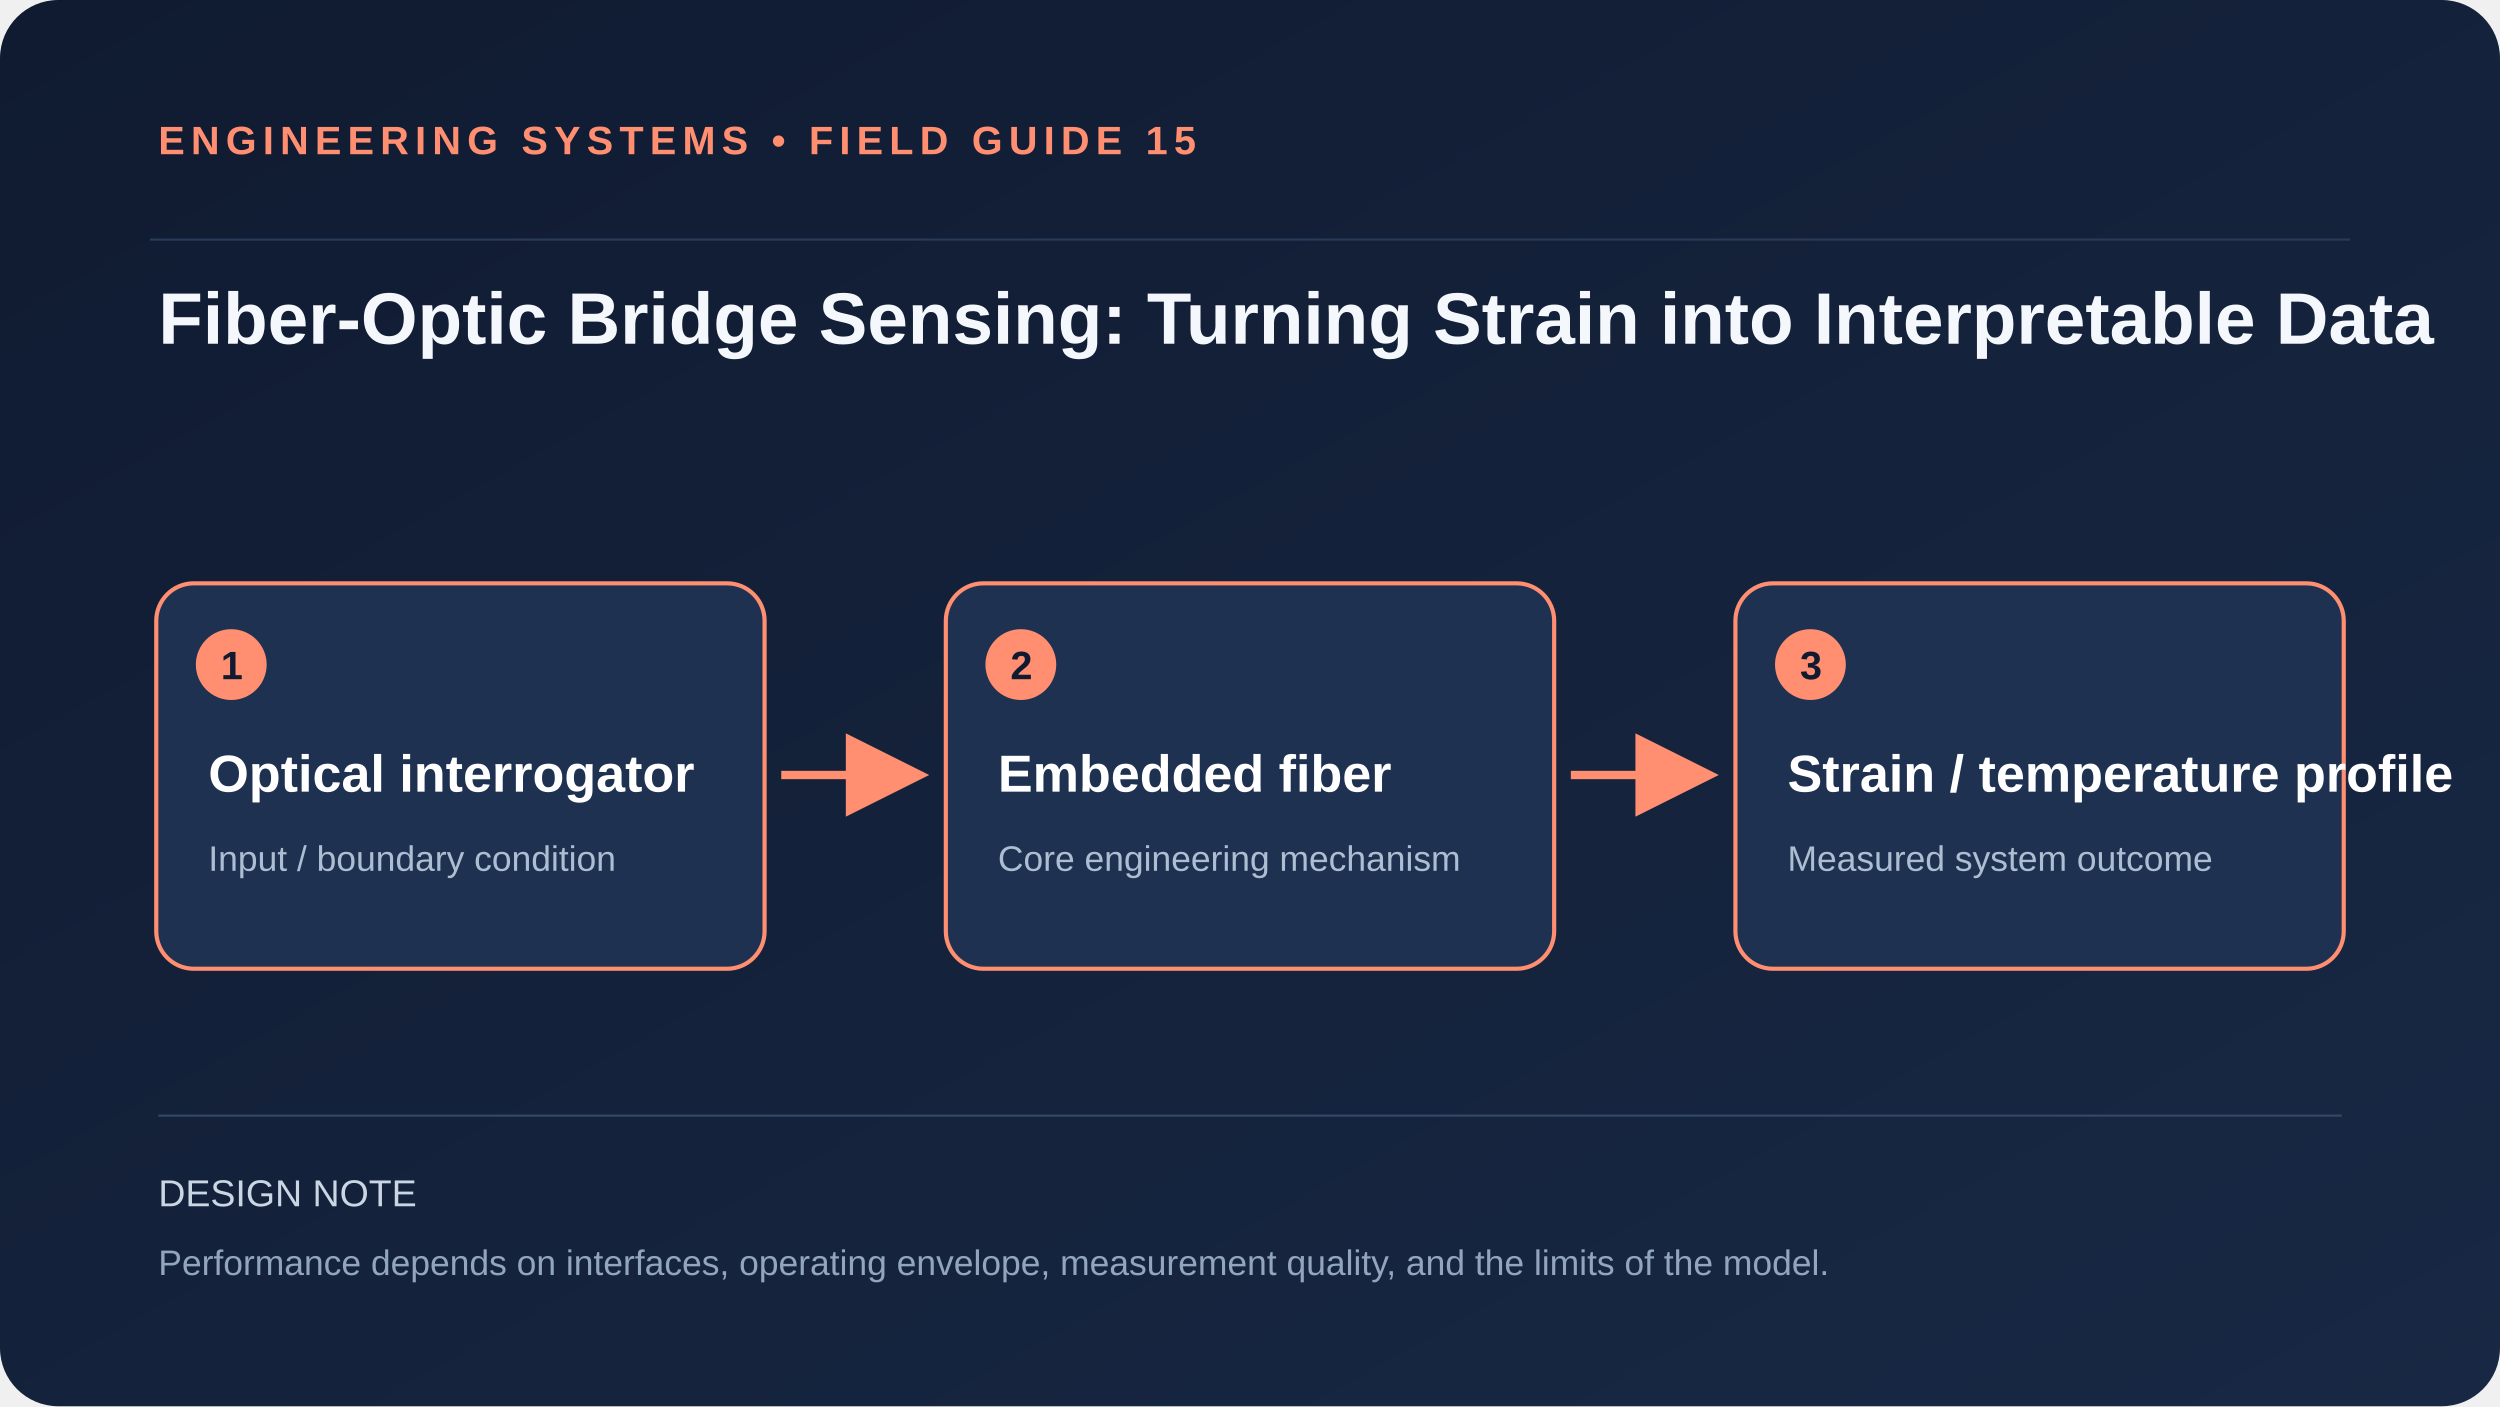
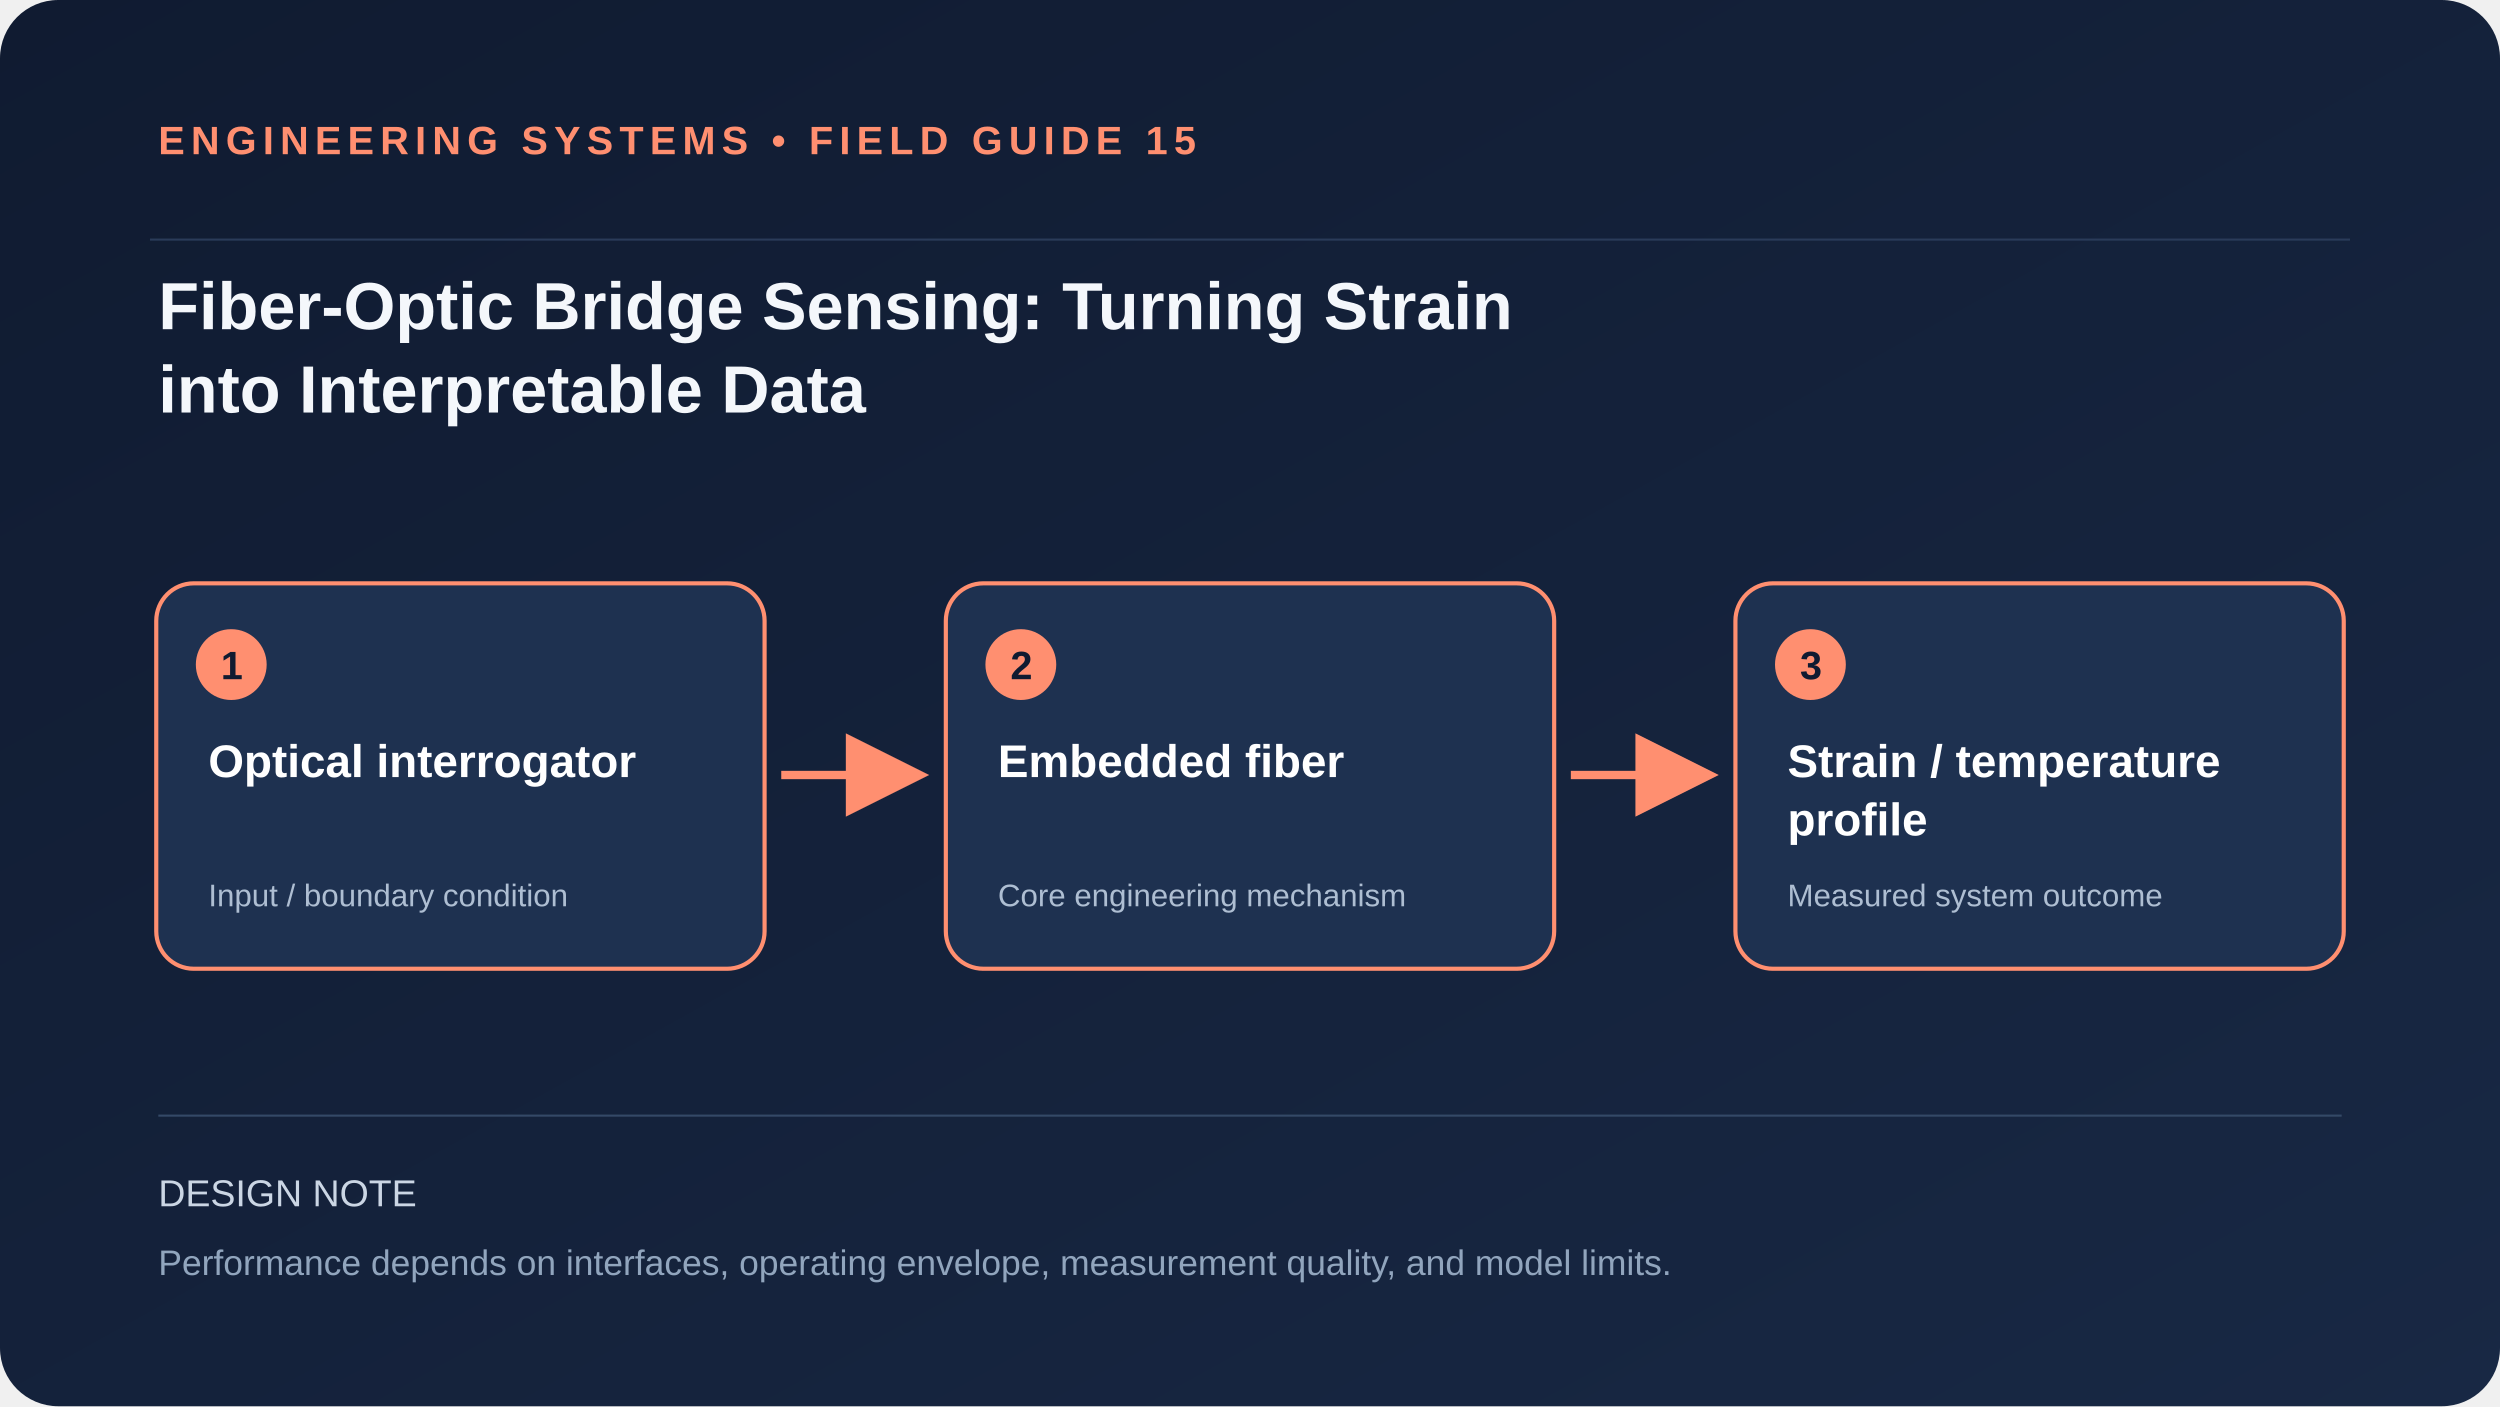
<svg xmlns="http://www.w3.org/2000/svg" width="1200" height="675" viewBox="0 0 1200 675" role="img" aria-labelledby="t d">
  <defs>
    <linearGradient id="bg" x2="1" y2="1">
      <stop stop-color="#101b31" />
      <stop offset="1" stop-color="#182844" />
    </linearGradient>
    <marker id="arrow" markerWidth="10" markerHeight="10" refX="8" refY="5" orient="auto">
      <path d="M0 0L10 5L0 10z" fill="#ff8f70" />
    </marker>
  </defs>
  <rect width="1200" height="675" rx="28" fill="url(#bg)" />
  <path d="M72 115H1128" stroke="#2a3b59" />
  <text x="76" y="74" fill="#ff8f70" font-family="Arial,sans-serif" font-size="19" font-weight="700" letter-spacing="3">ENGINEERING SYSTEMS • FIELD GUIDE 15</text>
-   <text x="76" y="165" fill="#f4f7fb" font-family="Arial,sans-serif" font-size="35" font-weight="700">Fiber-Optic Bridge Sensing: Turning Strain into Interpretable Data</text>
+   <text x="76" y="158" fill="#f4f7fb" font-family="Arial,sans-serif" font-size="32" font-weight="700">
+     <tspan x="76" dy="0">Fiber-Optic Bridge Sensing: Turning Strain</tspan>
+     <tspan x="76" dy="40">into Interpretable Data</tspan>
+   </text>
  <g font-family="Arial,sans-serif">
    <rect x="75" y="280" width="292" height="185" rx="18" fill="#1e3150" stroke="#ff8f70" stroke-width="2" />
    <circle cx="111" cy="319" r="17" fill="#ff8f70" />
    <text x="106" y="326" fill="#101b31" font-size="19" font-weight="700">1</text>
-     <text x="100" y="380" fill="#fff" font-size="25" font-weight="700">Optical interrogator</text>
-     <text x="100" y="418" fill="#aebed2" font-size="17">Input / boundary condition</text>
+     <text x="100" y="373" fill="#fff" font-size="22" font-weight="700">
+       <tspan x="100" dy="0">Optical interrogator</tspan>
+     </text>
+     <text x="100" y="435" fill="#aebed2" font-size="15">Input / boundary condition</text>
    <rect x="454" y="280" width="292" height="185" rx="18" fill="#1e3150" stroke="#ff8f70" stroke-width="2" />
    <circle cx="490" cy="319" r="17" fill="#ff8f70" />
    <text x="485" y="326" fill="#101b31" font-size="19" font-weight="700">2</text>
-     <text x="479" y="380" fill="#fff" font-size="25" font-weight="700">Embedded fiber</text>
-     <text x="479" y="418" fill="#aebed2" font-size="17">Core engineering mechanism</text>
+     <text x="479" y="373" fill="#fff" font-size="22" font-weight="700">
+       <tspan x="479" dy="0">Embedded fiber</tspan>
+     </text>
+     <text x="479" y="435" fill="#aebed2" font-size="15">Core engineering mechanism</text>
    <rect x="833" y="280" width="292" height="185" rx="18" fill="#1e3150" stroke="#ff8f70" stroke-width="2" />
    <circle cx="869" cy="319" r="17" fill="#ff8f70" />
    <text x="864" y="326" fill="#101b31" font-size="19" font-weight="700">3</text>
-     <text x="858" y="380" fill="#fff" font-size="25" font-weight="700">Strain / temperature profile</text>
-     <text x="858" y="418" fill="#aebed2" font-size="17">Measured system outcome</text>
+     <text x="858" y="373" fill="#fff" font-size="22" font-weight="700">
+       <tspan x="858" dy="0">Strain / temperature</tspan>
+       <tspan x="858" dy="28">profile</tspan>
+     </text>
+     <text x="858" y="435" fill="#aebed2" font-size="15">Measured system outcome</text>
    <path d="M375 372H438" stroke="#ff8f70" stroke-width="4" marker-end="url(#arrow)" />
    <path d="M754 372H817" stroke="#ff8f70" stroke-width="4" marker-end="url(#arrow)" />
  </g>
  <rect x="76" y="535" width="1048" height="1" fill="#344967" />
  <text x="76" y="579" fill="#cbd6e4" font-family="Arial,sans-serif" font-size="18">DESIGN NOTE</text>
-   <text x="76" y="612" fill="#91a5bd" font-family="Arial,sans-serif" font-size="17">Performance depends on interfaces, operating envelope, measurement quality, and the limits of the model.</text>
+   <text x="76" y="612" fill="#91a5bd" font-family="Arial,sans-serif" font-size="17">Performance depends on interfaces, operating envelope, measurement quality, and model limits.</text>
</svg>
